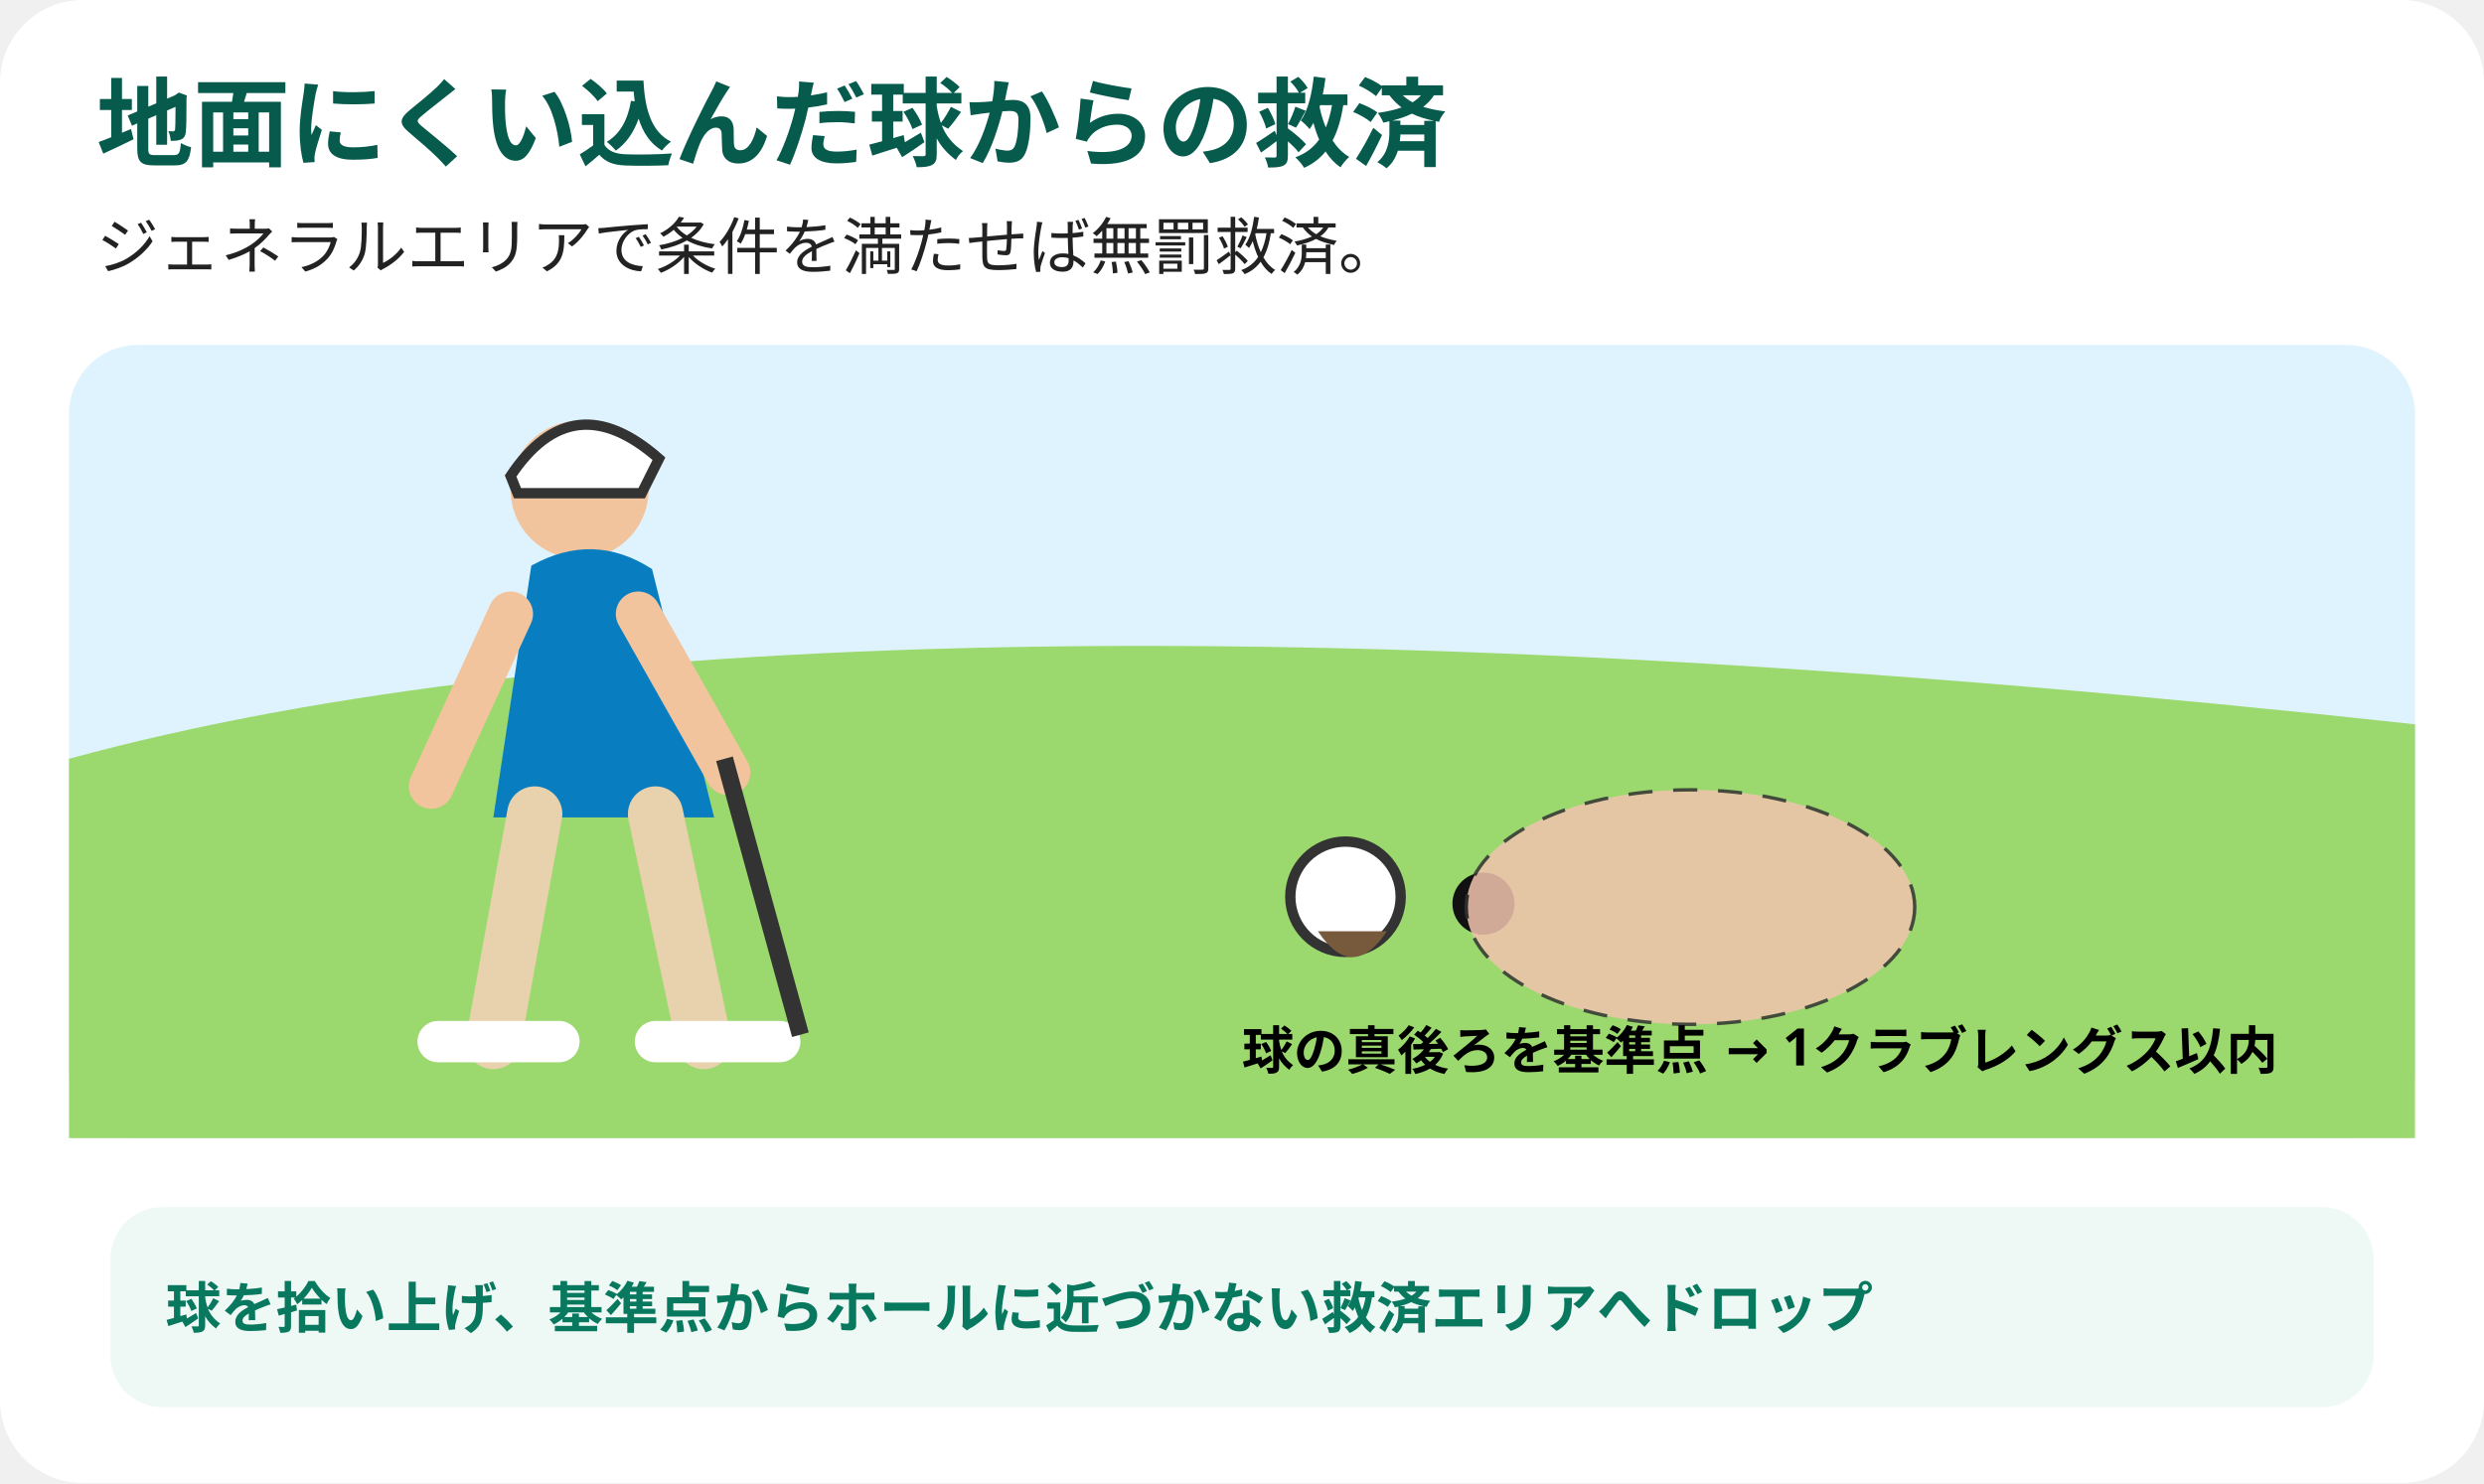
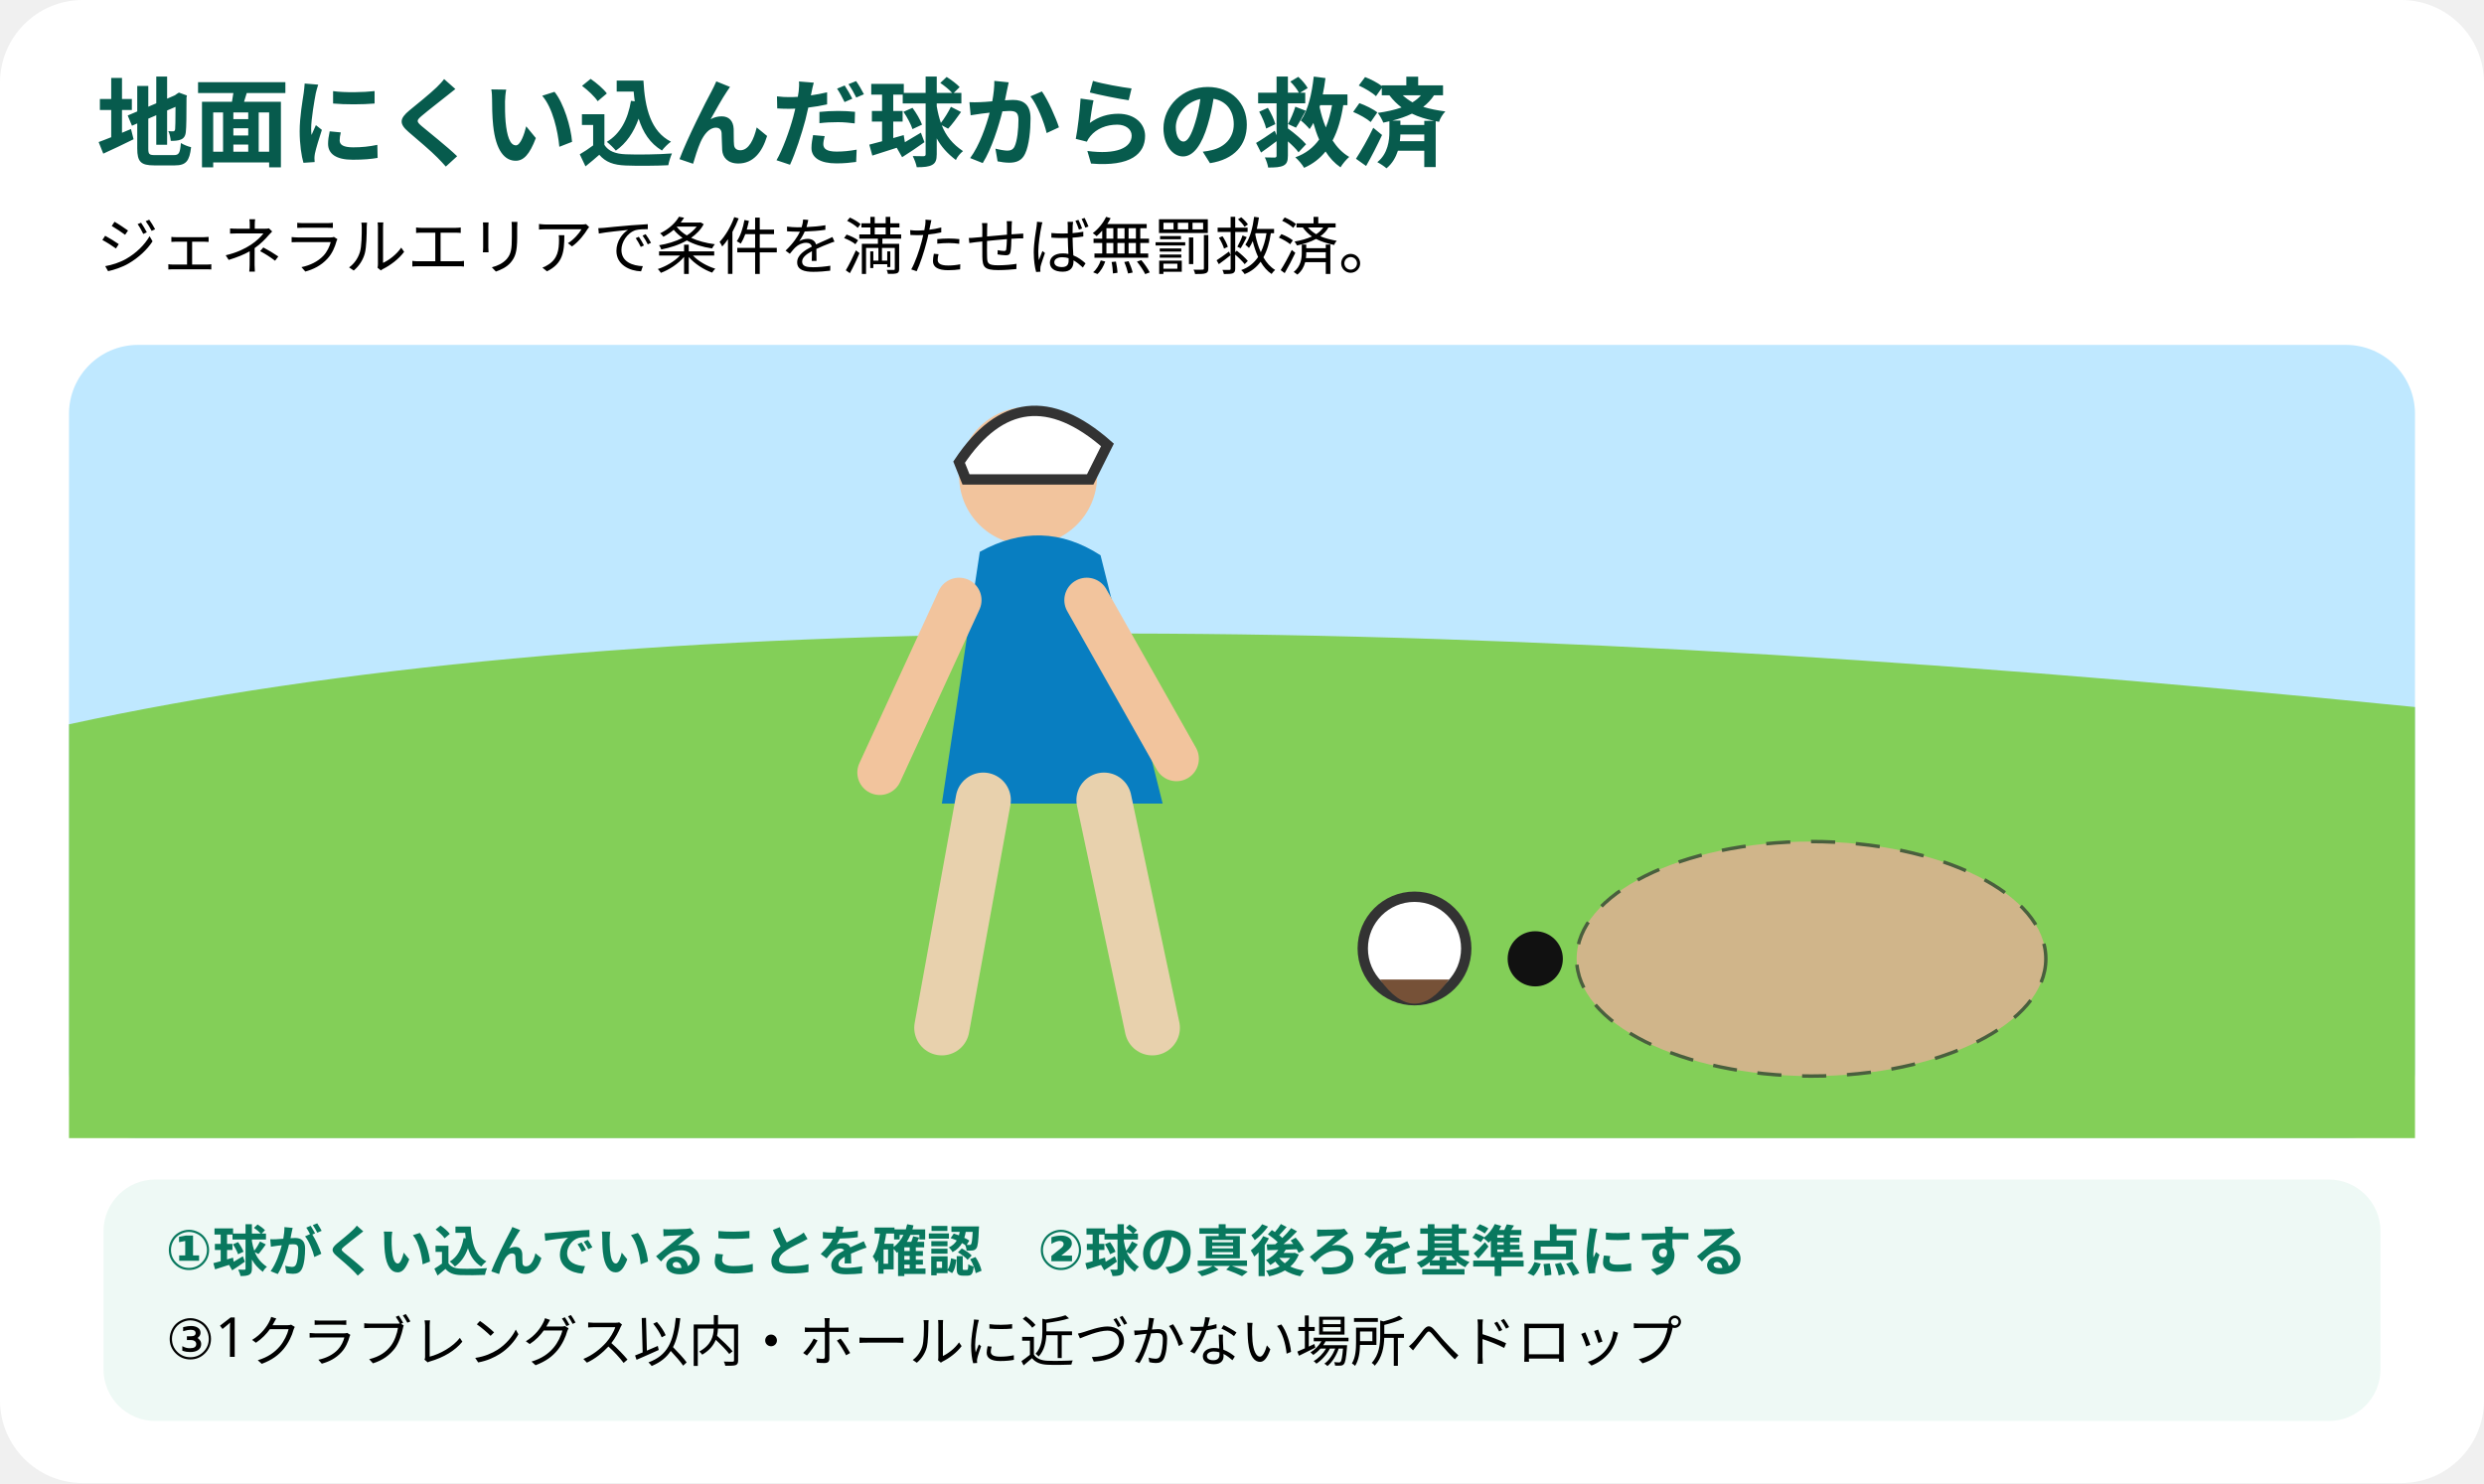
<svg xmlns="http://www.w3.org/2000/svg" viewBox="0 0 720 430">
  <rect width="720" height="430" rx="24" fill="#fff" />
  <text x="28" y="46" font-family="sans-serif" font-size="28" font-weight="700" fill="#075b4d">地面にくい込んだ球からの救済</text>
-   <text x="28" y="78" font-family="sans-serif" font-size="18" fill="#222">ジェネラルエリアで条件を満たせば無罰救済。</text>
-   <rect x="20" y="100" width="680" height="230" rx="20" fill="#dff3ff" />
-   <path d="M20 220Q240 160 700 210V330H20Z" fill="#9bd86e" />
-   <g transform="translate(120 112)">
+   <text x="28" y="78" font-family="sans-serif" font-size="18">ジェネラルエリアで条件を満たせば無罰救済。</text>
+   <rect x="20" y="100" width="680" height="230" rx="20" fill="#bfe8ff" />
+   <path d="M20 210Q250 160 700 205V330H20Z" fill="#83cf58" />
+   <g transform="translate(250 108)">
    <circle cx="48" cy="30" r="20" fill="#f2c49d" />
    <path d="M28 26q18-27 43-5l-5 10H30z" fill="#fff" stroke="#333" stroke-width="3" />
    <path d="M34 52q18-10 35 1l18 72H23z" fill="#087ec1" />
-     <path d="M28 66L5 116" stroke="#f2c49d" stroke-width="13" stroke-linecap="round" />
-     <path d="M65 66L91 112" stroke="#f2c49d" stroke-width="13" stroke-linecap="round" />
+     <path d="M28 66L5 116M65 66L91 112" stroke="#f2c49d" stroke-width="13" stroke-linecap="round" />
    <path d="M35 124L23 190M70 124L84 190" stroke="#e8d1ad" stroke-width="16" stroke-linecap="round" />
-     <path d="M7 190h35M70 190h36" stroke="#fff" stroke-width="12" stroke-linecap="round" />
-     <path d="M90 108L112 188" stroke="#333" stroke-width="5" />
  </g>
-   <circle cx="390" cy="260" r="16" fill="#fff" stroke="#333" stroke-width="3" />
-   <path d="M382 270q10 15 20 0" fill="#775a3c" />
-   <circle cx="430" cy="262" r="9" fill="#111" />
-   <ellipse cx="490" cy="263" rx="65" ry="34" fill="#f2c3ae" opacity=".85" stroke="#333" stroke-dasharray="7 6" />
-   <text x="360" y="310" font-family="sans-serif" font-size="15" font-weight="700">球の真後ろを基準点 → 1クラブレングス以内</text>
-   <rect x="32" y="350" width="656" height="58" rx="15" fill="#eef9f5" />
-   <text x="48" y="385" font-family="sans-serif" font-size="16" font-weight="700" fill="#08785e">球を拾い上げ、基準点からホールに近づかない救済エリアへドロップ</text>
+   <circle cx="410" cy="275" r="15" fill="#fff" stroke="#333" stroke-width="3" />
+   <path d="M400 284q10 14 20 0" fill="#765137" />
+   <circle cx="445" cy="278" r="8" fill="#111" />
+   <ellipse cx="525" cy="278" rx="68" ry="34" fill="#efaa9c" opacity=".72" stroke="#333" stroke-dasharray="7 6" />
+   <rect x="30" y="342" width="660" height="70" rx="15" fill="#eef9f5" />
+   <text x="48" y="368" font-family="sans-serif" font-size="16" font-weight="700" fill="#08785e">①球がくい込んでいることを確認　②球の真後ろを基準点にする</text>
+   <text x="48" y="394" font-family="sans-serif" font-size="16">③1クラブレングス以内・ホールに近づかない場所へドロップ</text>
</svg>
